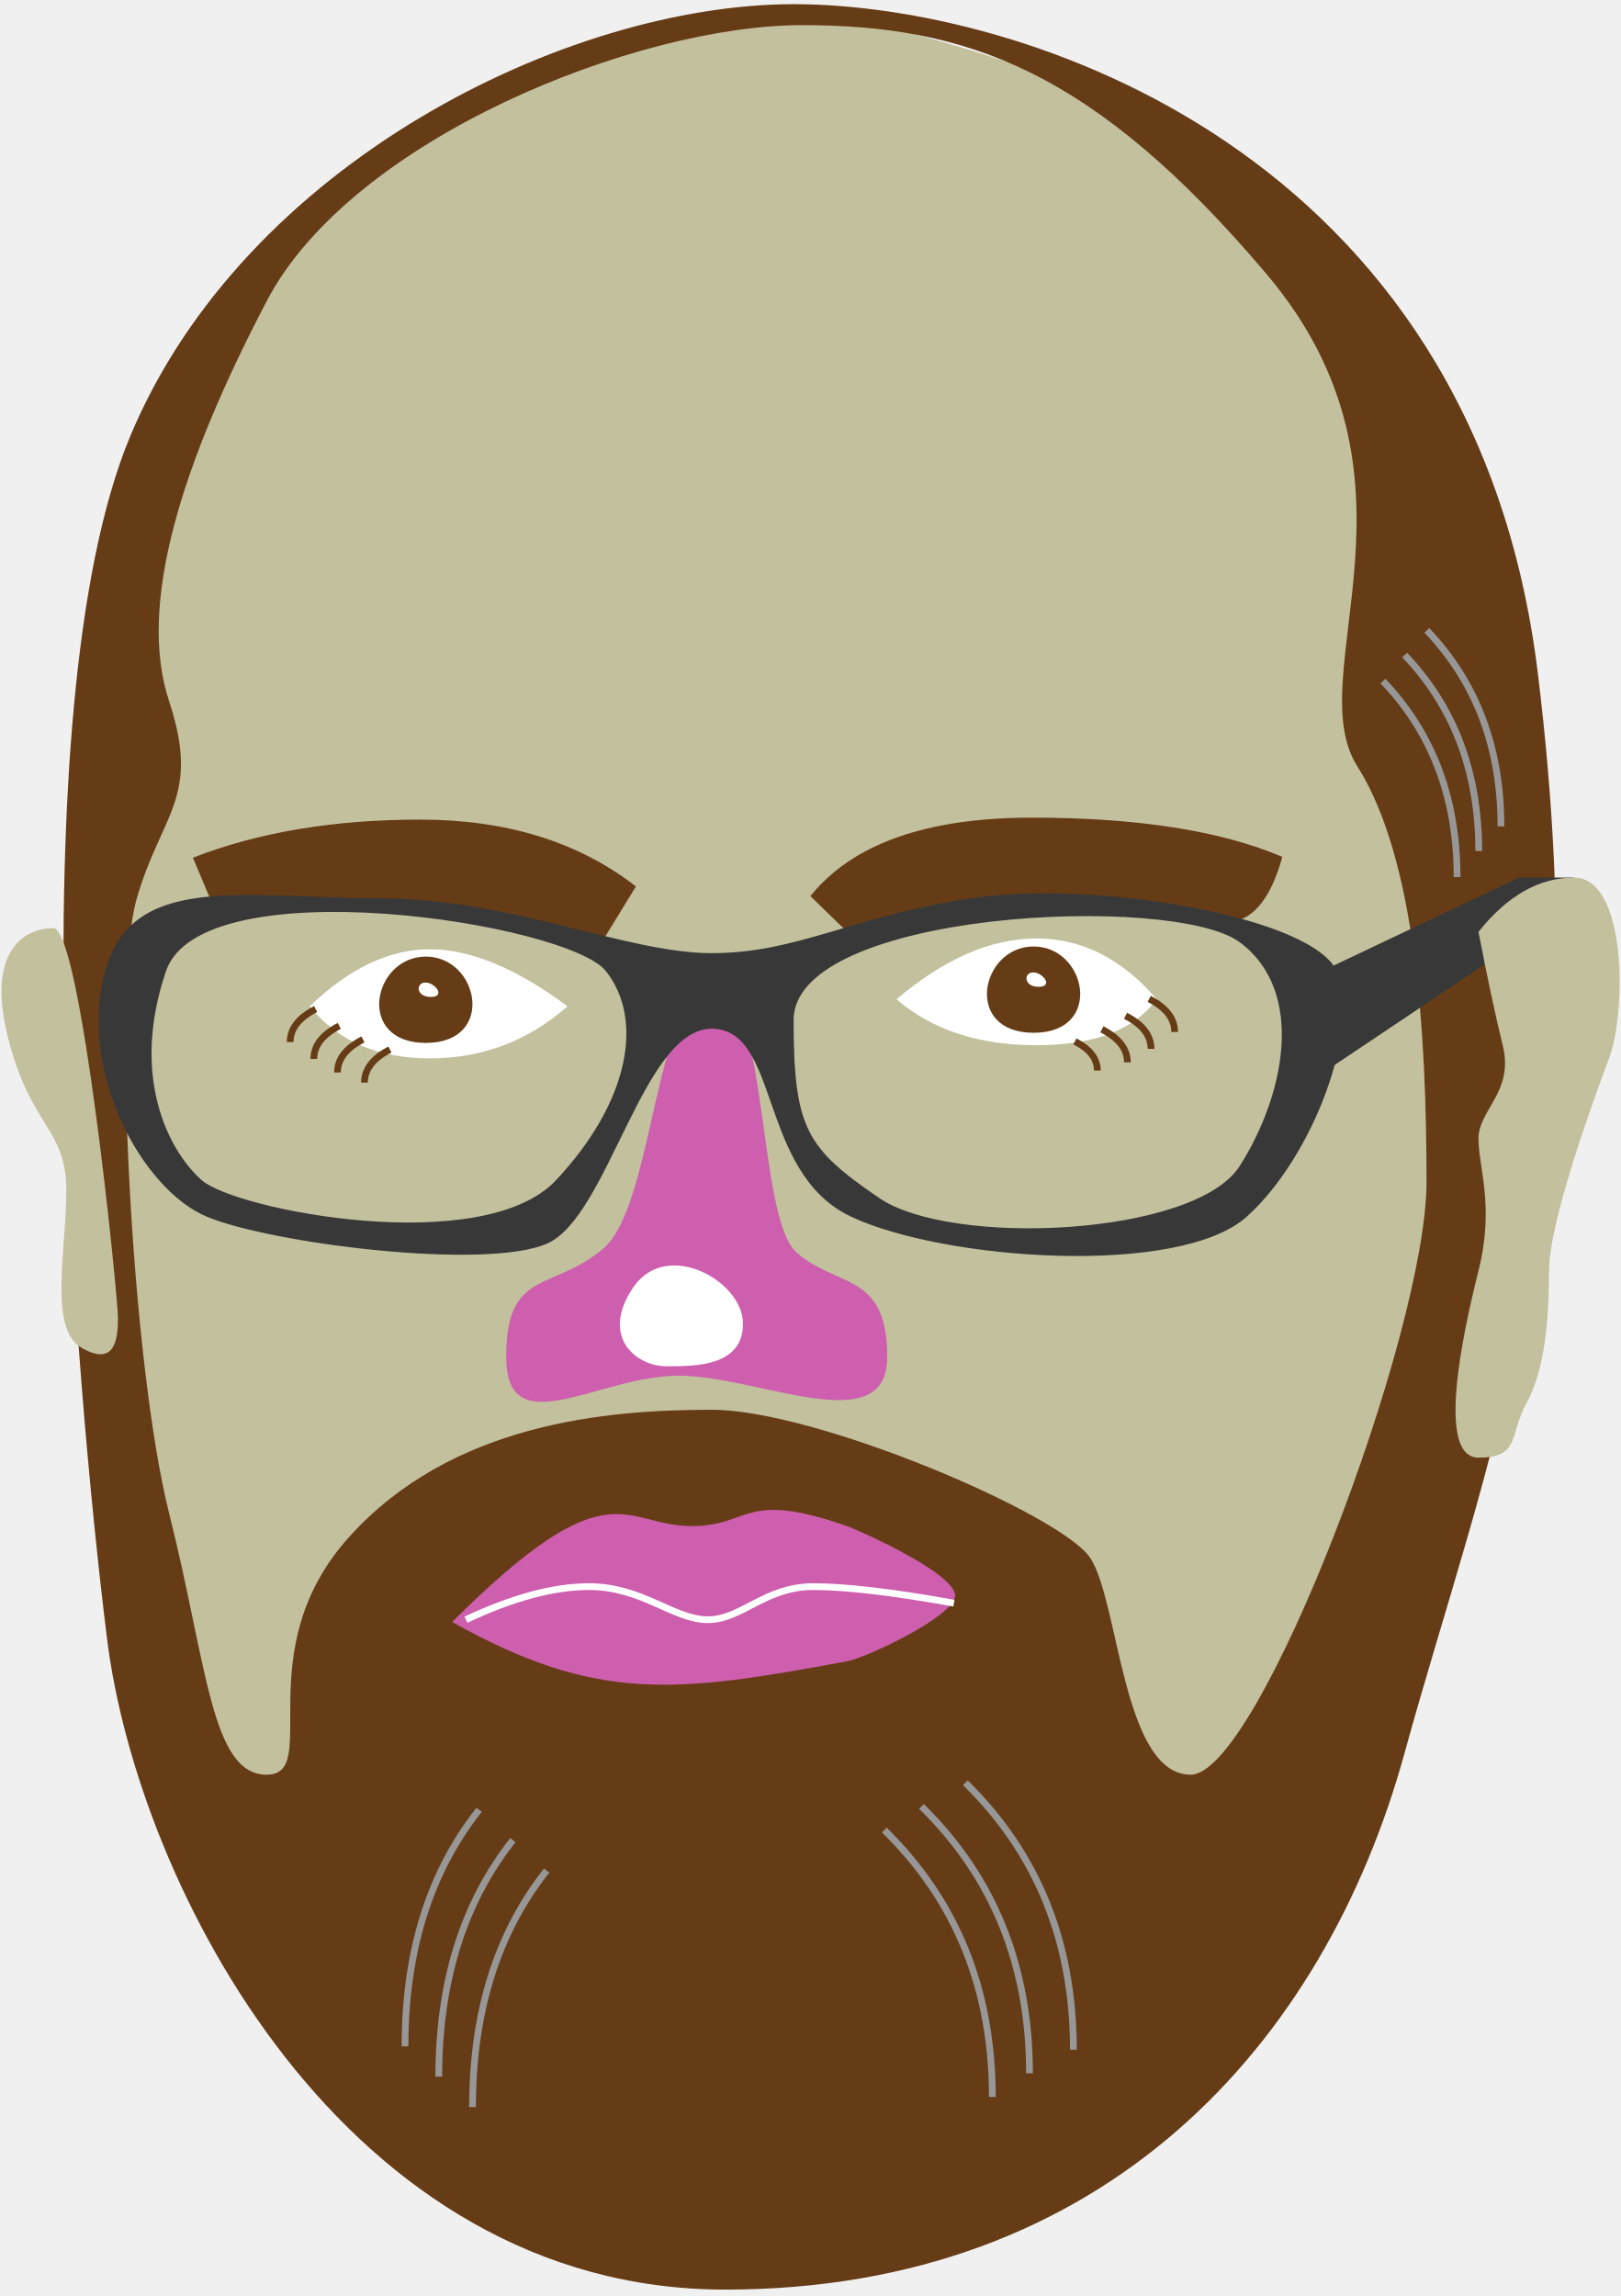
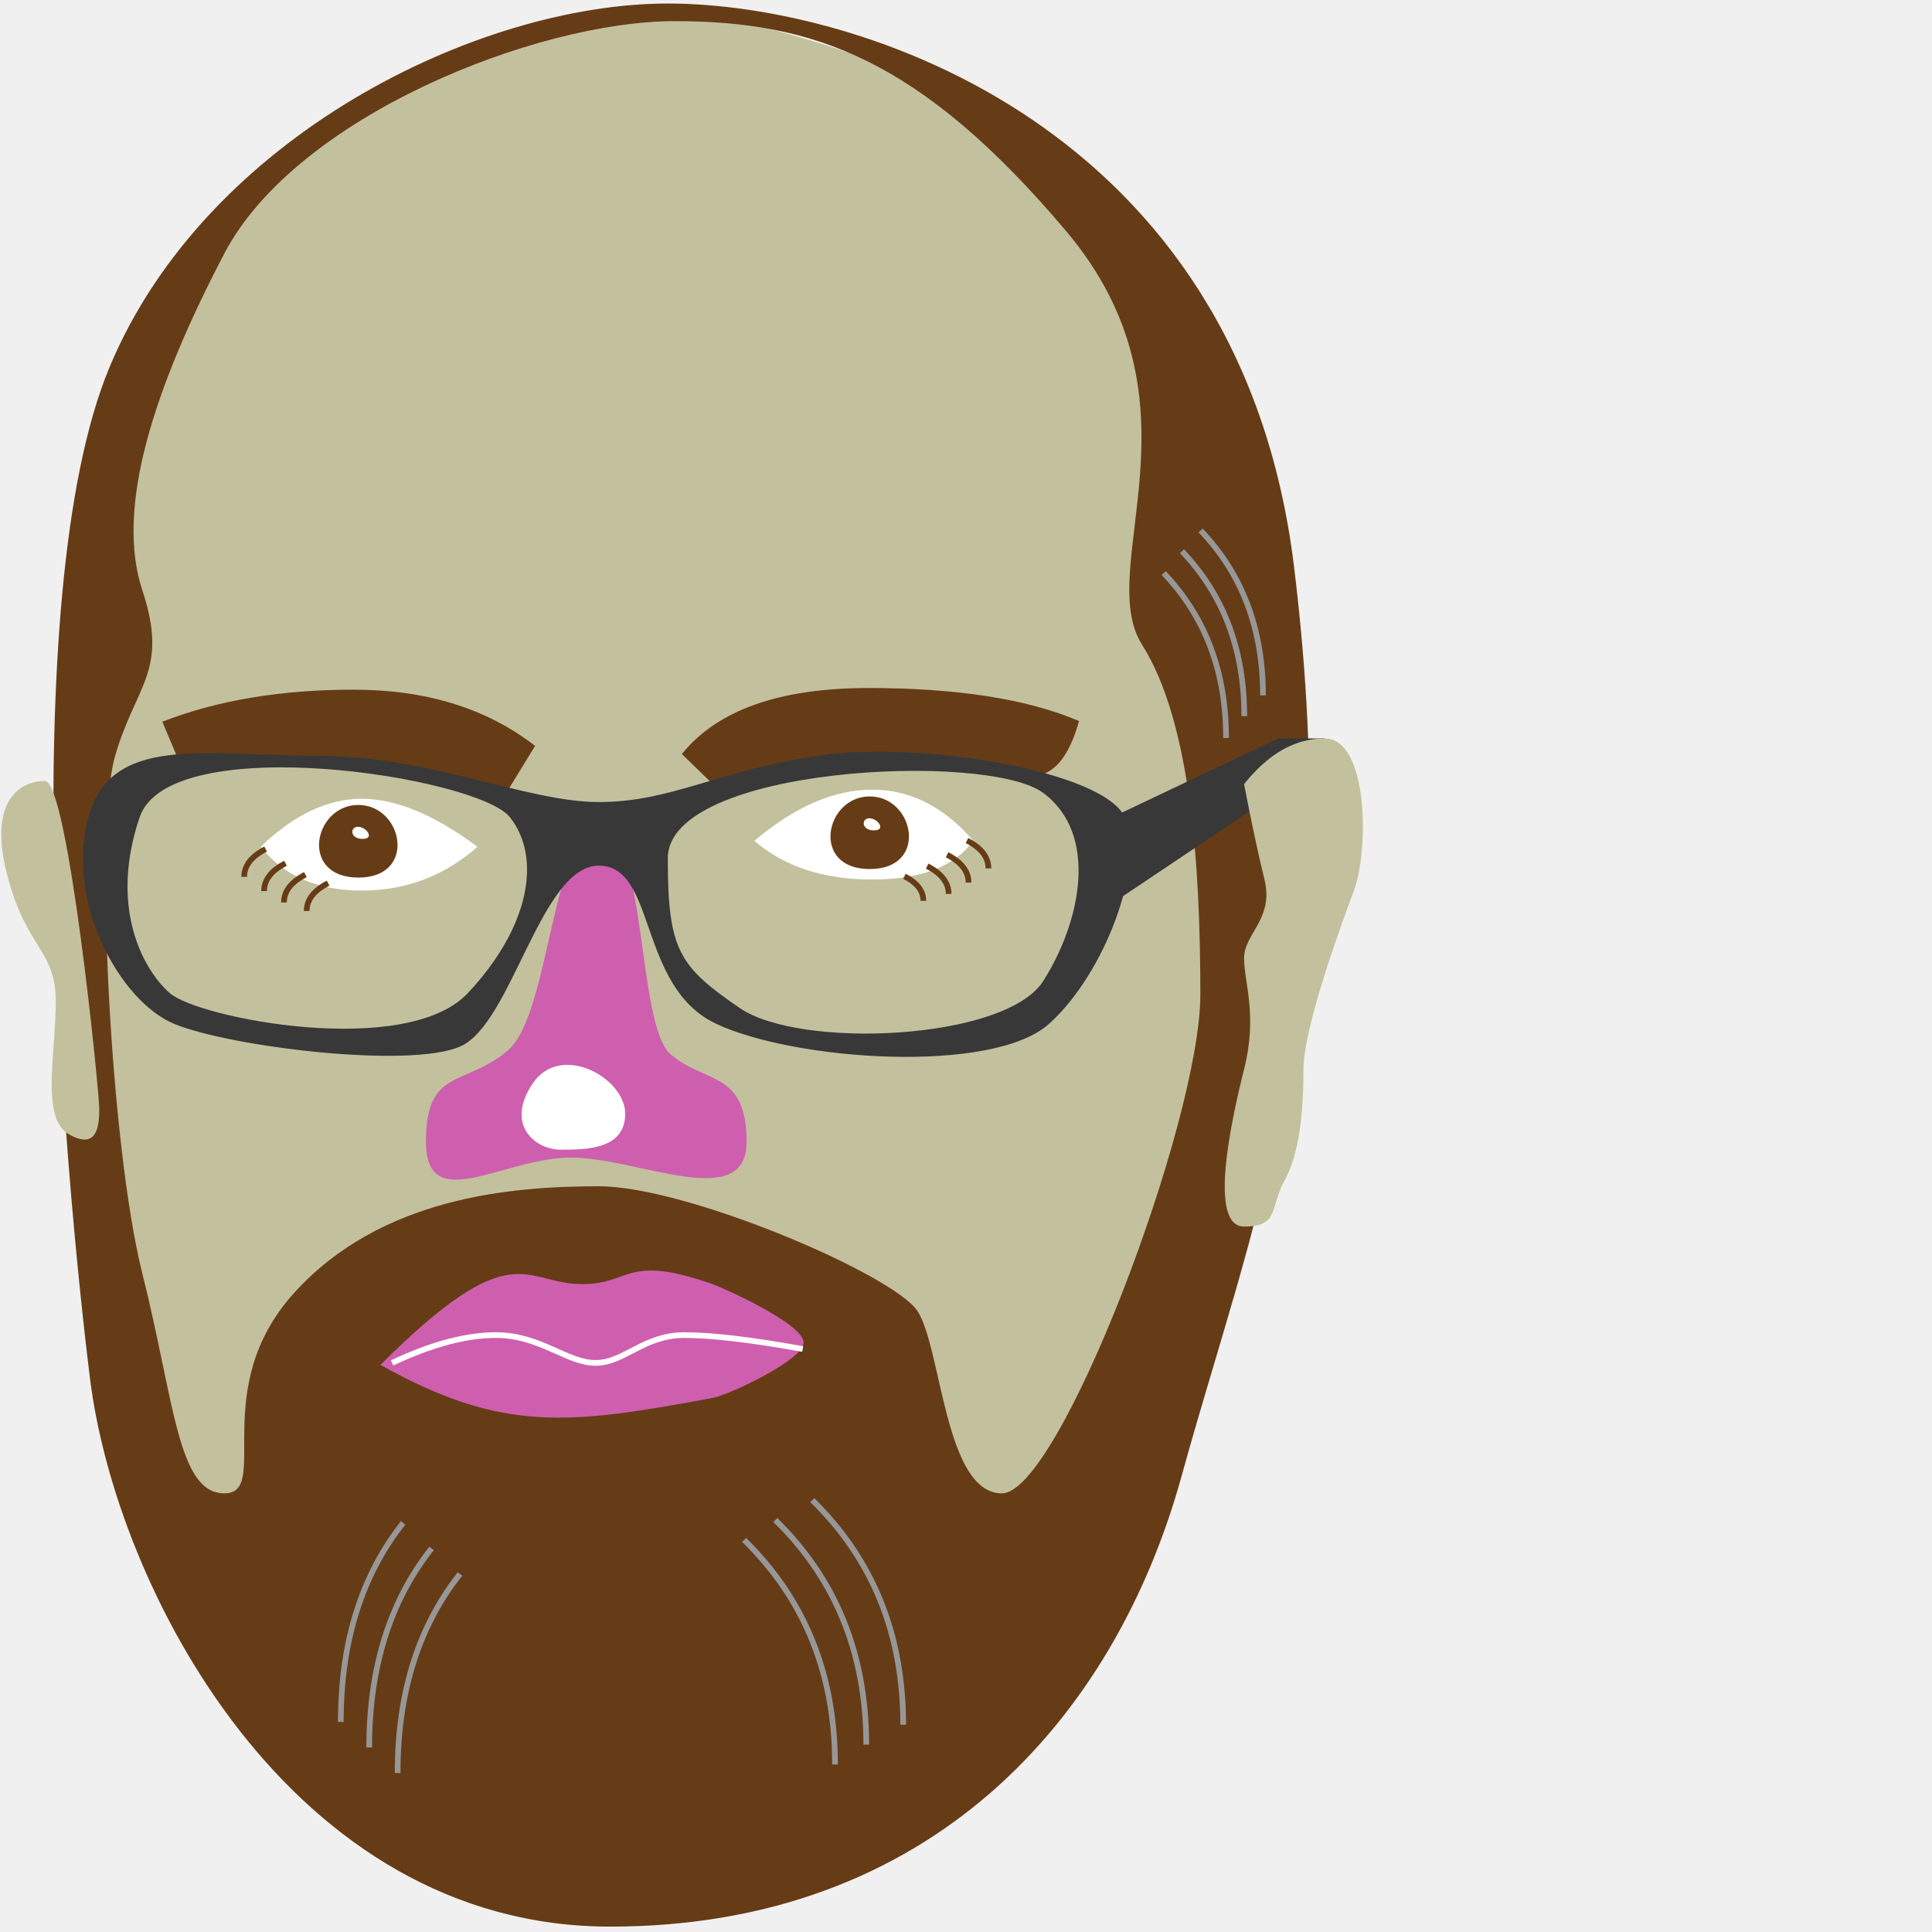
- <svg xmlns="http://www.w3.org/2000/svg" width="240" height="340" viewBox="0 0 240 340">
+ <svg xmlns="http://www.w3.org/2000/svg" width="340" height="340" viewBox="0 0 340 340">
  <g fill="none" fill-rule="evenodd">
    <path fill="#FFF" fill-rule="nonzero" d="M45.859,149.02 C51.704,143.384 57.637,140.566 63.656,140.566 C69.676,140.566 76.471,143.384 84.043,149.02 C78.208,154.16 71.413,156.73 63.656,156.73 C55.9,156.73 49.967,154.16 45.859,149.02 Z M132.75,147.969 C139.842,141.967 146.751,138.967 153.475,138.967 C160.199,138.967 166.139,141.967 171.297,147.969 C167.977,152.512 162.036,154.783 153.475,154.783 C144.913,154.783 138.005,152.512 132.75,147.969 Z" />
    <g fill-rule="nonzero" transform="translate(56 140)">
      <path fill="#663C16" d="M7.055,1.658 C-0.822,1.658 -3.395,14.438 7.055,14.438 C17.504,14.438 14.932,1.658 7.055,1.658 Z M7.003,5.5 C8.452,5.5 10.043,7.63 7.799,7.63 C5.555,7.63 5.555,5.5 7.003,5.5 Z" />
      <path fill="#663C16" d="M97.055,0.158 C89.178,0.158 86.605,12.938 97.055,12.938 C107.504,12.938 104.932,0.158 97.055,0.158 Z M97.003,4 C98.452,4 100.043,6.13 97.799,6.13 C95.555,6.13 95.555,4 97.003,4 Z" />
    </g>
    <path fill="#C3C09D" fill-rule="nonzero" d="M117.895,1 C167.4,10.953 197.426,28.758 207.973,54.414 C218.52,80.07 223.714,108.539 223.555,139.82 C220.852,185.901 215.658,218.957 207.973,238.988 C196.445,269.035 184.277,333.027 111.855,333.027 C39.434,333.027 29.191,272.016 23.547,238.988 C19.784,216.97 17.268,183.914 16,139.82 C17.75,102.758 24.607,72.107 36.57,47.867 C48.534,23.628 75.642,8.005 117.895,1 Z M45.859,149.02 C49.967,154.16 55.9,156.73 63.656,156.73 C71.413,156.73 78.208,154.16 84.043,149.02 C76.471,143.384 69.676,140.566 63.656,140.566 C57.637,140.566 51.704,143.384 45.859,149.02 Z M132.75,147.969 C138.005,152.512 144.913,154.783 153.475,154.783 C162.036,154.783 167.977,152.512 171.297,147.969 C166.139,141.967 160.199,138.967 153.475,138.967 C146.751,138.967 139.842,141.967 132.75,147.969 Z" />
    <path fill="#CE5FAE" fill-rule="nonzero" d="M105.484,146.406 C96.984,146.406 96.93,178.398 89.364,184.863 C81.798,191.328 74.955,187.783 74.955,200.93 C74.955,214.076 88.656,203.715 100.469,203.715 C112.281,203.715 131.387,213.484 131.387,200.93 C131.387,188.375 124.015,190.749 117.999,185.517 C111.984,180.285 113.984,146.406 105.484,146.406 Z" />
    <path fill="#663C16" fill-rule="nonzero" d="M19.26,64.652 C36.127,24.16 84.026,0.619 117.539,0.619 C151.052,0.619 218.199,22.075 227.713,99.59 C237.227,177.104 219.861,216.373 208.006,259.537 C196.15,302.701 163.625,339.053 107.379,339.053 C51.133,339.053 20.412,279.422 15.842,242.611 C11.271,205.801 2.393,105.145 19.26,64.652 Z M51.752,227.539 C66.998,210.695 89.869,208.762 105.395,208.762 C120.92,208.762 157.133,224.273 161.424,230.672 C165.715,237.07 166.215,262.805 176.322,262.805 C186.43,262.805 211.24,197.367 211.24,175.051 C211.24,152.734 209.642,127.144 200.993,113.476 C192.345,99.808 213.182,70.881 187.542,40.571 C161.902,10.262 143.055,3.723 118.725,3.723 C94.395,3.723 52.088,20.506 39.488,44.598 C26.889,68.689 20.293,89.516 25.045,103.857 C29.797,118.199 23.775,120.59 20.193,133.264 C16.611,145.938 19.395,201.652 25.045,224.102 C30.695,246.551 31.238,262.805 39.488,262.805 C47.738,262.805 36.506,244.383 51.752,227.539 Z" />
    <path fill="#CE5FAE" fill-rule="nonzero" d="M102.422,225.988 C111.225,225.988 109.958,220.596 125.418,225.988 C127.061,226.561 141.663,233.034 141.424,236.354 C141.206,239.371 128.417,245.451 125.418,246.008 C100.202,250.692 88.494,252.24 66.951,240.193 C90.412,216.797 92.238,225.988 102.422,225.988 Z" />
    <path stroke="#FFF" d="M69,239.851 C75.927,236.586 82.007,234.953 87.24,234.953 C95.09,234.953 99.759,239.851 104.809,239.851 C109.859,239.851 113.241,234.953 120.443,234.953 C125.244,234.953 132.183,235.769 141.262,237.402" />
    <path fill="#663C16" fill-rule="nonzero" d="M94.172 131.269C85.674 124.669 75.026 121.369 62.227 121.369 49.427 121.369 38.207 123.251 28.567 127.014L32.461 136.271C42.522 134.872 51.777 134.172 60.227 134.172 68.676 134.172 77.967 136.504 88.1 141.168L94.172 131.269zM120 132.699C126.247 124.953 137.188 121.08 152.82 121.08 168.453 121.08 180.81 123.017 189.891 126.89 188.103 133.351 185.305 136.582 181.496 136.582 175.783 136.582 167.199 132.699 156.119 132.699 148.732 132.699 139.176 135.111 127.449 139.934L120 132.699z" />
    <polygon fill="#383838" fill-rule="nonzero" points="196.229 143.578 224.938 129.953 233.051 129.953 233.051 133.975 196.229 158.648" />
    <g fill-rule="nonzero" stroke="#663C16" transform="translate(42.417 149)">
      <path d="M4.328.421C1.812 1.713.555 3.346.555 5.318M7.828 2.921C5.312 4.213 4.055 5.846 4.055 7.818M11.328 4.921C8.812 6.213 7.555 7.846 7.555 9.818M15.328 6.421C12.812 7.713 11.555 9.346 11.555 11.318" />
    </g>
    <g fill-rule="nonzero" stroke="#663C16" transform="matrix(-1 0 0 1 174.5 147.5)">
      <path d="M4.328.421C1.812 1.713.555 3.346.555 5.318M7.828 2.921C5.312 4.213 4.055 5.846 4.055 7.818M11.328 4.921C8.812 6.213 7.555 7.846 7.555 9.818M15.328 6.71C13.109 7.85 12 9.29 12 11.029" />
    </g>
    <path fill="#C3C09D" fill-rule="nonzero" d="M218.938 137.995C223.197 132.636 227.918 129.957 233.101 129.957 240.875 129.957 240.901 149.704 238.265 156.735 235.628 163.767 229.389 181.058 229.389 188.175 229.389 195.292 228.743 202.892 226.09 207.682 223.437 212.472 225.207 215.852 218.938 215.852 212.668 215.852 216.528 197.758 218.938 188.175 221.347 178.592 218.938 172.933 218.938 168.616 218.938 164.3 224.226 161.725 222.53 154.805 221.4 150.191 220.202 144.588 218.938 137.995zM7.913 137.438C3.834 137.438-2.147 140.51 1.206 153.748 4.56 166.986 9.814 167.048 9.814 176.246 9.814 185.444 7.145 196.771 12.113 199.607 17.082 202.444 17.468 198.222 17.468 195.121 17.468 192.021 11.992 137.438 7.913 137.438z" />
    <path fill="#383838" fill-rule="nonzero" d="M105.381,141.145 C118.131,141.145 126.006,135.699 143.996,132.994 C161.986,130.289 194.551,135.699 198.01,143.936 C201.469,152.172 194.551,171.211 184.639,180.156 C174.727,189.102 139.822,186.682 126.006,180.156 C112.189,173.631 115.598,152.338 105.381,152.338 C95.164,152.338 90.102,180.156 81.018,184.152 C71.934,188.148 40.098,184.152 30.59,180.156 C21.082,176.16 11.531,158.758 15.52,143.936 C19.508,129.113 35.973,132.994 55.832,132.994 C75.691,132.994 92.631,141.145 105.381,141.145 Z M24.58,143.811 C19.291,159.314 24.869,170.338 29.869,174.766 C34.869,179.193 71.486,186.332 82.338,174.766 C93.189,163.199 95.396,150.963 89.729,143.811 C84.061,136.658 29.869,128.307 24.58,143.811 Z M117.52,151.041 C117.52,167.234 119.496,170.061 130.17,177.391 C140.844,184.721 176.945,183.066 183.574,172.674 C190.203,162.281 193.426,146.828 183.574,139.523 C173.723,132.219 117.52,134.848 117.52,151.041 Z" />
    <path fill="#FFF" fill-rule="nonzero" d="M93.742,190.682 C88.818,198.006 94.238,202.322 98.666,202.322 C103.094,202.322 110.023,202.322 110.023,196.002 C110.023,189.682 98.666,183.357 93.742,190.682 Z" />
    <path stroke="#979797" d="M204.791 100.855C212.107 108.518 215.766 118.194 215.766 129.883M208 97C215.316 104.663 218.975 114.339 218.975 126.027" />
    <path stroke="#979797" d="M59.975,268 C67.291,277.247 70.949,288.922 70.949,303.027" transform="matrix(-1 0 0 1 130.924 0)" />
    <path stroke="#979797" d="M130.949 271C141.616 281.435 146.949 294.61 146.949 310.527M136.449 267.5C147.116 277.935 152.449 291.11 152.449 307.027M142.949 264C153.616 274.435 158.949 287.61 158.949 303.527" />
    <path stroke="#979797" d="M64.975,272.5 C72.291,281.747 75.949,293.422 75.949,307.527" transform="matrix(-1 0 0 1 140.924 0)" />
    <path stroke="#979797" d="M69.975,277 C77.291,286.247 80.949,297.922 80.949,312.027" transform="matrix(-1 0 0 1 150.924 0)" />
    <path stroke="#979797" d="M211.291,93.355 C218.607,101.018 222.266,110.694 222.266,122.383" />
  </g>
</svg>
